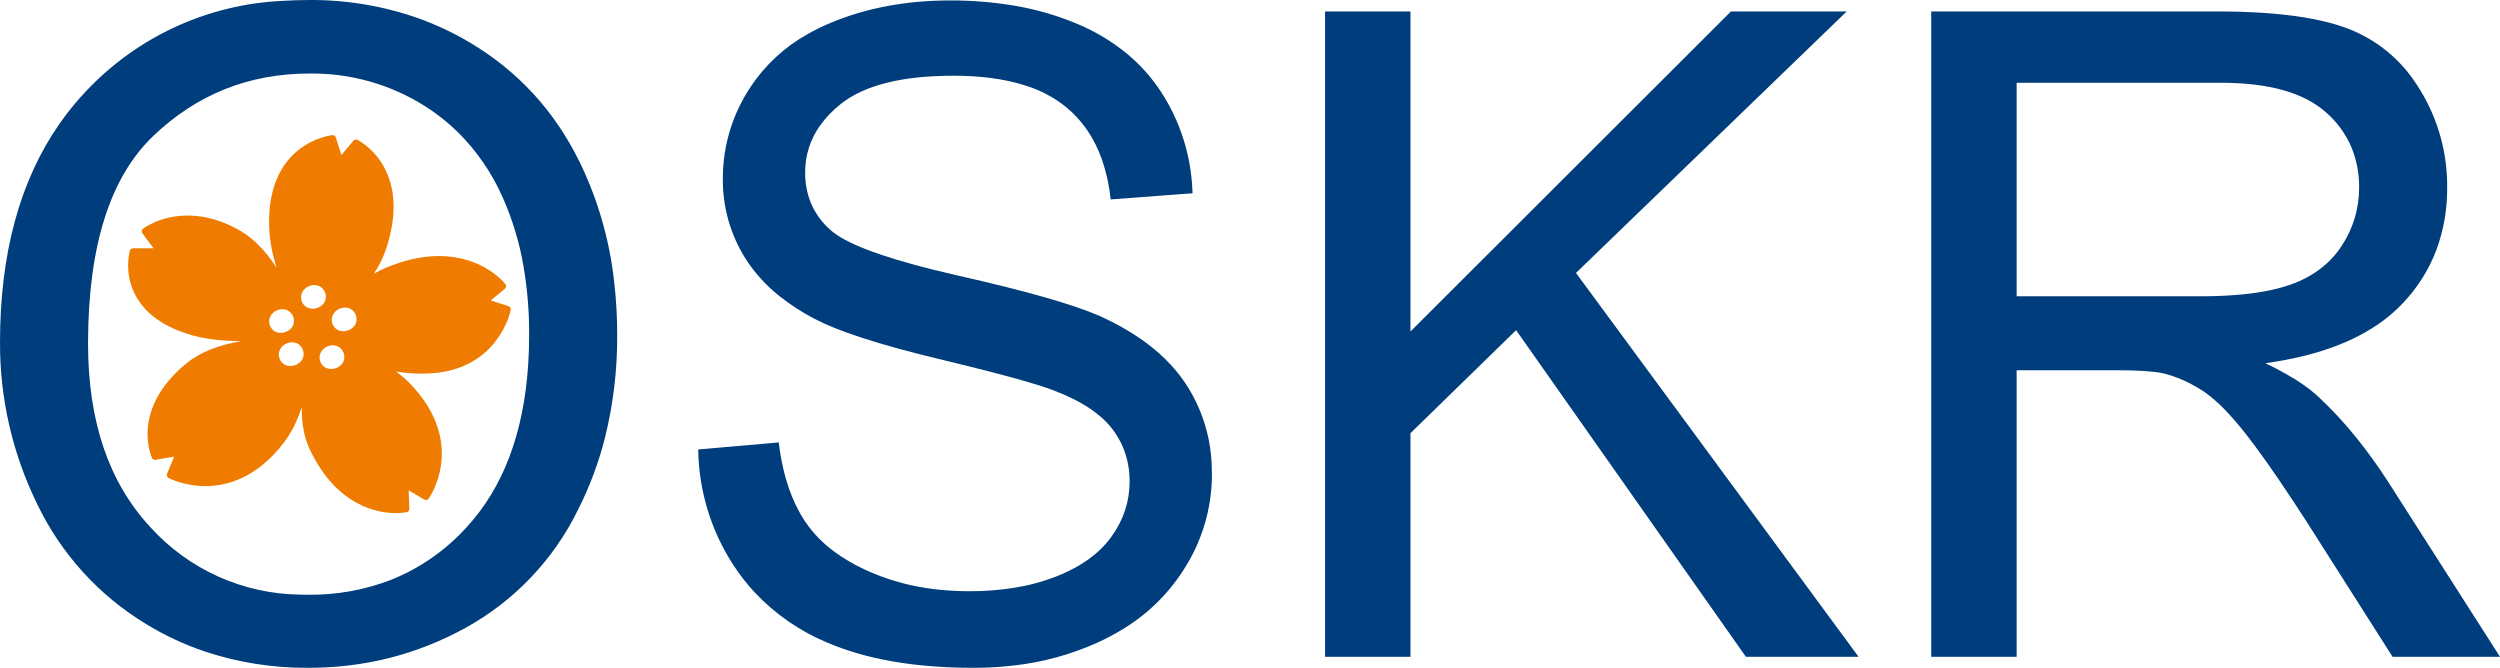
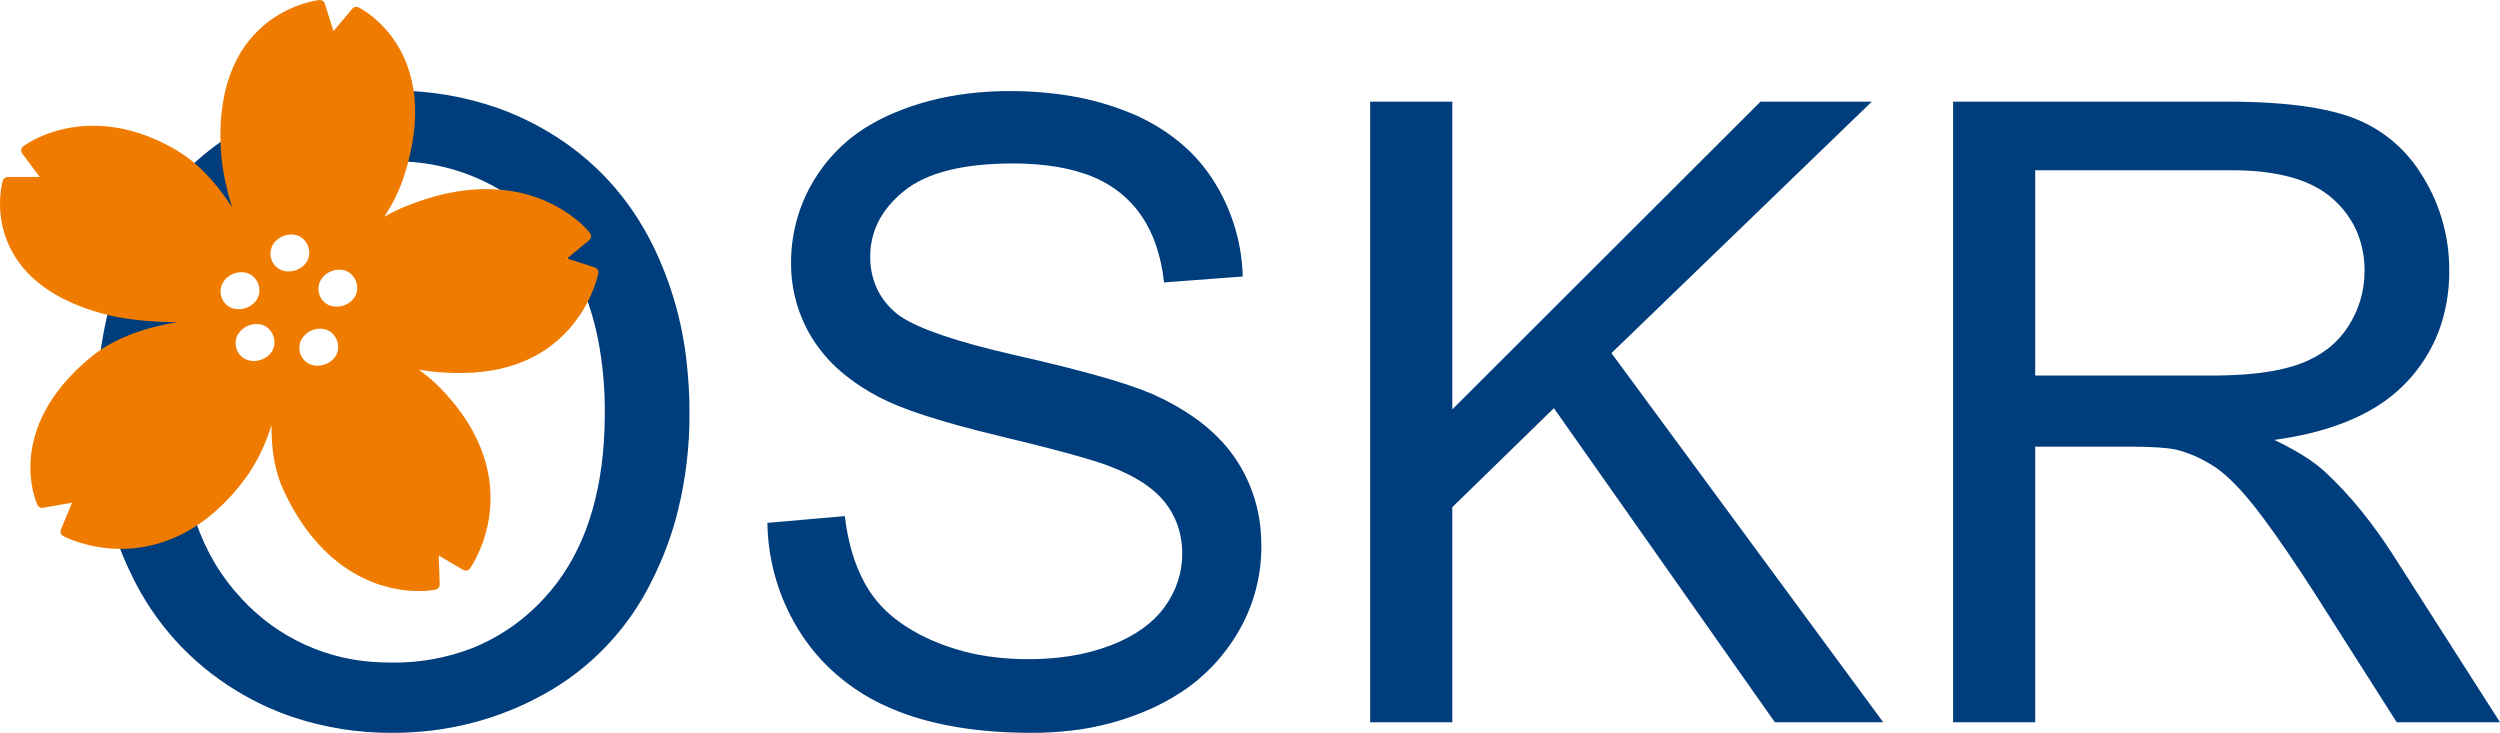
- <svg xmlns="http://www.w3.org/2000/svg" viewBox="81.256 138.888 831.886 222.224">
-   <g transform="matrix(1, 0, 0, 1, 123.5682, 182.7356)" style="filter: none;">
+ <svg xmlns="http://www.w3.org/2000/svg" viewBox="19.468 69.144 865.102 253.592">
+   <g id="svgGroup" stroke-linecap="round" fill-rule="evenodd" font-size="9pt" stroke="#000" stroke-width="0.25mm" fill="black" style="stroke:#000;stroke-width:0.25mm;fill:black" transform="matrix(1, 0, 0, 1, 52.6813, 100.5132)">
+     <path d="M 232.329 149.564 L 259.135 147.22 A 76.639 76.639 0 0 0 261.455 159.142 Q 263.278 165.566 266.195 170.738 A 43.261 43.261 0 0 0 267.997 173.661 A 40.751 40.751 0 0 0 277.734 183.645 Q 282.132 186.891 287.737 189.517 A 73.747 73.747 0 0 0 289.604 190.36 A 76.605 76.605 0 0 0 311.342 196.094 A 96.082 96.082 0 0 0 322.563 196.732 A 93.17 93.17 0 0 0 336.97 195.67 A 68.839 68.839 0 0 0 351.274 191.898 A 52.192 52.192 0 0 0 359.716 187.768 Q 364.58 184.78 367.955 180.954 A 30.323 30.323 0 0 0 369.804 178.641 Q 375.883 170.218 375.883 160.257 A 29.322 29.322 0 0 0 373.872 149.293 A 27.439 27.439 0 0 0 370.024 142.606 Q 365.697 137.034 357.215 132.781 A 70.472 70.472 0 0 0 350.688 129.935 A 80.075 80.075 0 0 0 345.904 128.282 Q 337.994 125.778 322.589 121.938 A 1205.973 1205.973 0 0 0 312.455 119.461 A 441.355 441.355 0 0 1 298.768 115.959 Q 285.704 112.375 277.419 109.007 A 70.056 70.056 0 0 1 271 106.058 A 71.228 71.228 0 0 1 259.418 98.569 A 51.011 51.011 0 0 1 248.076 86.063 A 49.004 49.004 0 0 1 240.532 59.329 A 54.578 54.578 0 0 1 249.76 28.934 A 54.349 54.349 0 0 1 268.749 11.351 A 70.254 70.254 0 0 1 276.713 7.474 Q 294.438 0.15 316.118 0.15 A 126.317 126.317 0 0 1 337.263 1.84 A 94.486 94.486 0 0 1 358.232 7.84 A 66.437 66.437 0 0 1 375.124 17.968 A 56.884 56.884 0 0 1 386.284 30.472 A 64.756 64.756 0 0 1 396.776 63.133 A 76.821 76.821 0 0 1 396.83 64.31 L 369.584 66.361 A 58.861 58.861 0 0 0 366.745 53.275 Q 362.933 42.343 354.716 35.599 A 40.445 40.445 0 0 0 341.874 28.675 Q 336.096 26.719 329.039 25.864 A 97.807 97.807 0 0 0 317.289 25.199 Q 291.508 25.199 279.716 34.647 A 35.189 35.189 0 0 0 272.764 41.939 A 26.473 26.473 0 0 0 267.924 57.425 A 26.135 26.135 0 0 0 269.852 67.599 A 24.529 24.529 0 0 0 276.274 76.468 Q 283.419 82.975 310.624 89.76 A 398.637 398.637 0 0 0 319.121 91.776 Q 352.572 99.343 365.742 105.066 A 59.978 59.978 0 0 1 366.655 105.472 A 85.296 85.296 0 0 1 379.337 112.603 Q 388.756 119.086 394.34 127.371 A 52.532 52.532 0 0 1 403.184 154.444 A 64.605 64.605 0 0 1 403.276 157.913 A 58.301 58.301 0 0 1 393.766 189.739 A 69.717 69.717 0 0 1 393.461 190.213 A 62.019 62.019 0 0 1 372.896 209.79 A 78.099 78.099 0 0 1 365.263 213.797 A 92.629 92.629 0 0 1 337.13 221.478 A 115.314 115.314 0 0 1 323.881 222.22 Q 294.731 222.22 275.029 213.724 A 69.932 69.932 0 0 1 251.096 197.084 A 67.833 67.833 0 0 1 244.121 188.162 A 72.338 72.338 0 0 1 232.349 150.236 A 86.039 86.039 0 0 1 232.329 149.564 Z M 469.34 218.558 L 440.922 218.558 L 440.922 3.812 L 469.34 3.812 L 469.34 110.306 L 575.981 3.812 L 614.506 3.812 L 524.418 90.824 L 618.461 218.558 L 580.961 218.558 L 504.497 109.867 L 469.34 144.144 L 469.34 218.558 Z M 671.049 218.558 L 642.631 218.558 L 642.631 3.812 L 737.846 3.812 A 231.168 231.168 0 0 1 752.907 4.27 Q 767.778 5.244 777.713 8.292 A 55.86 55.86 0 0 1 781.498 9.598 A 47.28 47.28 0 0 1 804.226 28.222 A 59.009 59.009 0 0 1 805.375 30.033 A 60.964 60.964 0 0 1 814.311 62.406 A 58.264 58.264 0 0 1 810.612 83.463 A 52.933 52.933 0 0 1 799.516 100.931 Q 787.755 113.391 765.812 118.63 A 124.959 124.959 0 0 1 753.813 120.853 Q 761.154 124.381 766.2 127.846 A 46.249 46.249 0 0 1 770.952 131.546 A 129.74 129.74 0 0 1 784.176 145.752 A 173.075 173.075 0 0 1 794.536 160.111 L 831.889 218.558 L 796.147 218.558 L 767.729 173.88 Q 757.466 157.943 750.189 148.176 A 191.233 191.233 0 0 0 747.221 144.29 Q 739.755 134.788 733.736 130.57 A 28.867 28.867 0 0 0 732.792 129.935 A 45.499 45.499 0 0 0 724.741 125.781 A 38.752 38.752 0 0 0 719.829 124.222 Q 714.995 123.197 704.008 123.197 L 671.049 123.197 L 671.049 218.558 Z M 28.715 30.252 A 93.754 93.754 0 0 0 19.822 41.153 Q 0.004 69.547 0.004 113.968 A 121.194 121.194 0 0 0 12.309 167.581 A 94.265 94.265 0 0 0 48.491 207.572 A 96.654 96.654 0 0 0 68.18 216.798 A 107.217 107.217 0 0 0 102.69 222.22 Q 130.668 222.22 154.838 208.963 A 90.007 90.007 0 0 0 192.192 169.925 A 115.767 115.767 0 0 0 201.433 145.147 A 138.713 138.713 0 0 0 205.375 111.478 A 152.269 152.269 0 0 0 204.378 93.83 A 121.626 121.626 0 0 0 192.851 53.836 Q 180.327 28.421 156.45 14.212 A 98.946 98.946 0 0 0 139.342 6.123 A 106.937 106.937 0 0 0 102.836 0.003 A 129.632 129.632 0 0 0 94.469 0.269 A 95.807 95.807 0 0 0 28.715 30.252 Z M 29.301 114.408 Q 29.301 153.226 50.175 175.565 A 68.263 68.263 0 0 0 99.614 197.855 A 86.756 86.756 0 0 0 102.543 197.904 A 74.413 74.413 0 0 0 130.124 192.947 A 67.928 67.928 0 0 0 155.351 175.345 Q 173.492 155.601 175.756 121.382 A 152.319 152.319 0 0 0 176.079 111.331 A 131.298 131.298 0 0 0 174.259 88.937 A 96.126 96.126 0 0 0 167.216 65.555 A 70.823 70.823 0 0 0 152.495 44.106 A 66.206 66.206 0 0 0 141.289 35.233 A 70.227 70.227 0 0 0 103.314 24.467 A 83.605 83.605 0 0 0 102.983 24.466 Q 72.807 24.466 51.054 45.194 Q 29.494 65.737 29.303 113.55 A 214.498 214.498 0 0 0 29.301 114.408 Z M 671.049 27.542 L 671.049 98.587 L 732.133 98.587 A 152.622 152.622 0 0 0 743.48 98.194 Q 754.185 97.393 761.451 94.962 A 42.643 42.643 0 0 0 762.602 94.559 A 36.026 36.026 0 0 0 772.139 89.423 A 30.43 30.43 0 0 0 779.301 81.668 A 34.866 34.866 0 0 0 785.014 62.406 A 34.187 34.187 0 0 0 782.461 49.018 A 32.215 32.215 0 0 0 773.955 37.357 Q 762.895 27.542 739.018 27.542 L 671.049 27.542 Z" vector-effect="non-scaling-stroke" style="fill: rgb(0, 61, 124); stroke: none; stroke-width: 1px;" />
+   </g>
+   <g transform="matrix(1.626251, 0, 0, 1.626251, 18.94542, 67.32605)" style="filter: none;">
    <path d="M100.93,80.4c22.8-1.34,26.68-20.92,26.71-21.12c0.1-0.54-0.22-1.08-0.74-1.25l-5.92-1.91l4.71-3.89 c0.46-0.38,0.54-1.06,0.17-1.54c-0.29-0.38-7.43-9.34-22.12-9.34c-5.56,0-11.5,1.32-17.67,3.91c-1.34,0.56-2.66,1.22-3.98,1.97 c1.82-2.74,3.21-5.58,4.16-8.49c8.83-27.05-9.45-35.97-9.64-36.06c-0.46-0.21-1-0.1-1.31,0.29l-4.02,4.77l-1.84-5.85 c-0.16-0.5-0.61-0.8-1.16-0.77c-0.22,0.02-22.17,2.32-21.01,30.95c0.17,4.13,0.99,8.55,2.45,13.17 c-3.62-5.62-7.67-9.74-12.07-12.29c-5.82-3.37-11.71-5.08-17.49-5.08c-9.09,0-14.65,4.21-14.89,4.39 c-0.48,0.37-0.57,1.06-0.21,1.54l3.72,4.97l-6.81,0c-0.49,0-0.92,0.32-1.06,0.79c-0.09,0.31-2.16,7.65,2.04,15.21 c3.36,6.05,9.7,10.43,18.86,12.99c4.54,1.27,9.93,1.89,16.29,1.9c-7.79,1.28-13.97,3.77-18.4,7.41C0.8,92.6,8.2,108.41,8.28,108.56 c0.22,0.44,0.71,0.7,1.18,0.61l6.19-1.08l-2.37,5.7c-0.22,0.52,0,1.13,0.5,1.4c0.21,0.11,5.17,2.72,12.3,2.72 c6.88,0,17-2.53,26.14-14.58c2.51-3.32,4.48-7.26,5.88-11.75c-0.06,5.4,0.77,10.01,2.51,13.77c9,19.45,23.1,21.54,28.74,21.54 c2.22,0,3.62-0.3,3.67-0.31c0.52-0.11,0.89-0.59,0.87-1.12l-0.21-6.14l5.19,3.06c0.49,0.29,1.12,0.16,1.46-0.3 c0.13-0.18,13.04-18.3-6.15-38.23c-1.39-1.45-2.98-2.8-4.73-4.06C93.4,80.41,97.16,80.63,100.93,80.4z" style="paint-order: fill; fill-rule: nonzero; fill: rgb(239, 124, 0);" />
    <g>
      <path d="M58.6,74.92c-0.67,2.53-4.14,3.85-6.39,2.43c-1.72-1.08-2.26-3.41-1.22-5.13 c0.95-1.58,2.85-2.4,4.64-2.1C57.8,70.49,59.15,72.82,58.6,74.92z" style="paint-order: fill; fill-rule: nonzero; fill: rgb(255, 255, 255);" />
      <path d="M55.39,63.9c-0.67,2.53-4.13,3.85-6.39,2.43c-1.72-1.08-2.26-3.41-1.22-5.13 c0.95-1.57,2.85-2.4,4.64-2.1C54.59,59.46,55.95,61.8,55.39,63.9z" style="paint-order: fill; fill-rule: nonzero; fill: rgb(255, 255, 255);" />
      <path d="M58.39,53.17c0.95-1.57,2.85-2.4,4.64-2.1c2.17,0.37,3.53,2.7,2.98,4.8 c-0.67,2.53-4.14,3.85-6.39,2.43C57.9,57.22,57.36,54.9,58.39,53.17z" style="paint-order: fill; fill-rule: nonzero; fill: rgb(255, 255, 255);" />
      <path d="M72.16,75.92c-0.67,2.53-4.13,3.85-6.39,2.43c-1.72-1.08-2.26-3.41-1.22-5.13 c0.94-1.58,2.85-2.41,4.63-2.1C71.35,71.49,72.71,73.82,72.16,75.92z" style="paint-order: fill; fill-rule: nonzero; fill: rgb(255, 255, 255);" />
      <path d="M76.21,63.36c-0.67,2.53-4.13,3.85-6.38,2.43c-1.73-1.08-2.26-3.41-1.22-5.13 c0.94-1.58,2.85-2.4,4.64-2.1C75.41,58.92,76.77,61.26,76.21,63.36z" style="paint-order: fill; fill-rule: nonzero; fill: rgb(255, 255, 255);" />
    </g>
  </g>
-   <g id="svgGroup" stroke-linecap="round" fill-rule="evenodd" font-size="9pt" stroke="#000" stroke-width="0.25mm" fill="black" style="stroke:#000;stroke-width:0.25mm;fill:black" transform="matrix(1, 0, 0, 1, 81.25275, 138.8885)">
-     <path d="M 232.329 149.564 L 259.135 147.22 A 76.639 76.639 0 0 0 261.455 159.142 Q 263.278 165.566 266.195 170.738 A 43.261 43.261 0 0 0 267.997 173.661 A 40.751 40.751 0 0 0 277.734 183.645 Q 282.132 186.891 287.737 189.517 A 73.747 73.747 0 0 0 289.604 190.36 A 76.605 76.605 0 0 0 311.342 196.094 A 96.082 96.082 0 0 0 322.563 196.732 A 93.17 93.17 0 0 0 336.97 195.67 A 68.839 68.839 0 0 0 351.274 191.898 A 52.192 52.192 0 0 0 359.716 187.768 Q 364.58 184.78 367.955 180.954 A 30.323 30.323 0 0 0 369.804 178.641 Q 375.883 170.218 375.883 160.257 A 29.322 29.322 0 0 0 373.872 149.293 A 27.439 27.439 0 0 0 370.024 142.606 Q 365.697 137.034 357.215 132.781 A 70.472 70.472 0 0 0 350.688 129.935 A 80.075 80.075 0 0 0 345.904 128.282 Q 337.994 125.778 322.589 121.938 A 1205.973 1205.973 0 0 0 312.455 119.461 A 441.355 441.355 0 0 1 298.768 115.959 Q 285.704 112.375 277.419 109.007 A 70.056 70.056 0 0 1 271 106.058 A 71.228 71.228 0 0 1 259.418 98.569 A 51.011 51.011 0 0 1 248.076 86.063 A 49.004 49.004 0 0 1 240.532 59.329 A 54.578 54.578 0 0 1 249.76 28.934 A 54.349 54.349 0 0 1 268.749 11.351 A 70.254 70.254 0 0 1 276.713 7.474 Q 294.438 0.15 316.118 0.15 A 126.317 126.317 0 0 1 337.263 1.84 A 94.486 94.486 0 0 1 358.232 7.84 A 66.437 66.437 0 0 1 375.124 17.968 A 56.884 56.884 0 0 1 386.284 30.472 A 64.756 64.756 0 0 1 396.776 63.133 A 76.821 76.821 0 0 1 396.83 64.31 L 369.584 66.361 A 58.861 58.861 0 0 0 366.745 53.275 Q 362.933 42.343 354.716 35.599 A 40.445 40.445 0 0 0 341.874 28.675 Q 336.096 26.719 329.039 25.864 A 97.807 97.807 0 0 0 317.289 25.199 Q 291.508 25.199 279.716 34.647 A 35.189 35.189 0 0 0 272.764 41.939 A 26.473 26.473 0 0 0 267.924 57.425 A 26.135 26.135 0 0 0 269.852 67.599 A 24.529 24.529 0 0 0 276.274 76.468 Q 283.419 82.975 310.624 89.76 A 398.637 398.637 0 0 0 319.121 91.776 Q 352.572 99.343 365.742 105.066 A 59.978 59.978 0 0 1 366.655 105.472 A 85.296 85.296 0 0 1 379.337 112.603 Q 388.756 119.086 394.34 127.371 A 52.532 52.532 0 0 1 403.184 154.444 A 64.605 64.605 0 0 1 403.276 157.913 A 58.301 58.301 0 0 1 393.766 189.739 A 69.717 69.717 0 0 1 393.461 190.213 A 62.019 62.019 0 0 1 372.896 209.79 A 78.099 78.099 0 0 1 365.263 213.797 A 92.629 92.629 0 0 1 337.13 221.478 A 115.314 115.314 0 0 1 323.881 222.22 Q 294.731 222.22 275.029 213.724 A 69.932 69.932 0 0 1 251.096 197.084 A 67.833 67.833 0 0 1 244.121 188.162 A 72.338 72.338 0 0 1 232.349 150.236 A 86.039 86.039 0 0 1 232.329 149.564 Z M 469.34 218.558 L 440.922 218.558 L 440.922 3.812 L 469.34 3.812 L 469.34 110.306 L 575.981 3.812 L 614.506 3.812 L 524.418 90.824 L 618.461 218.558 L 580.961 218.558 L 504.497 109.867 L 469.34 144.144 L 469.34 218.558 Z M 671.049 218.558 L 642.631 218.558 L 642.631 3.812 L 737.846 3.812 A 231.168 231.168 0 0 1 752.907 4.27 Q 767.778 5.244 777.713 8.292 A 55.86 55.86 0 0 1 781.498 9.598 A 47.28 47.28 0 0 1 804.226 28.222 A 59.009 59.009 0 0 1 805.375 30.033 A 60.964 60.964 0 0 1 814.311 62.406 A 58.264 58.264 0 0 1 810.612 83.463 A 52.933 52.933 0 0 1 799.516 100.931 Q 787.755 113.391 765.812 118.63 A 124.959 124.959 0 0 1 753.813 120.853 Q 761.154 124.381 766.2 127.846 A 46.249 46.249 0 0 1 770.952 131.546 A 129.74 129.74 0 0 1 784.176 145.752 A 173.075 173.075 0 0 1 794.536 160.111 L 831.889 218.558 L 796.147 218.558 L 767.729 173.88 Q 757.466 157.943 750.189 148.176 A 191.233 191.233 0 0 0 747.221 144.29 Q 739.755 134.788 733.736 130.57 A 28.867 28.867 0 0 0 732.792 129.935 A 45.499 45.499 0 0 0 724.741 125.781 A 38.752 38.752 0 0 0 719.829 124.222 Q 714.995 123.197 704.008 123.197 L 671.049 123.197 L 671.049 218.558 Z M 28.715 30.252 A 93.754 93.754 0 0 0 19.822 41.153 Q 0.004 69.547 0.004 113.968 A 121.194 121.194 0 0 0 12.309 167.581 A 94.265 94.265 0 0 0 48.491 207.572 A 96.654 96.654 0 0 0 68.18 216.798 A 107.217 107.217 0 0 0 102.69 222.22 Q 130.668 222.22 154.838 208.963 A 90.007 90.007 0 0 0 192.192 169.925 A 115.767 115.767 0 0 0 201.433 145.147 A 138.713 138.713 0 0 0 205.375 111.478 A 152.269 152.269 0 0 0 204.378 93.83 A 121.626 121.626 0 0 0 192.851 53.836 Q 180.327 28.421 156.45 14.212 A 98.946 98.946 0 0 0 139.342 6.123 A 106.937 106.937 0 0 0 102.836 0.003 A 129.632 129.632 0 0 0 94.469 0.269 A 95.807 95.807 0 0 0 28.715 30.252 Z M 29.301 114.408 Q 29.301 153.226 50.175 175.565 A 68.263 68.263 0 0 0 99.614 197.855 A 86.756 86.756 0 0 0 102.543 197.904 A 74.413 74.413 0 0 0 130.124 192.947 A 67.928 67.928 0 0 0 155.351 175.345 Q 173.492 155.601 175.756 121.382 A 152.319 152.319 0 0 0 176.079 111.331 A 131.298 131.298 0 0 0 174.259 88.937 A 96.126 96.126 0 0 0 167.216 65.555 A 70.823 70.823 0 0 0 152.495 44.106 A 66.206 66.206 0 0 0 141.289 35.233 A 70.227 70.227 0 0 0 103.314 24.467 A 83.605 83.605 0 0 0 102.983 24.466 Q 72.807 24.466 51.054 45.194 Q 29.494 65.737 29.303 113.55 A 214.498 214.498 0 0 0 29.301 114.408 Z M 671.049 27.542 L 671.049 98.587 L 732.133 98.587 A 152.622 152.622 0 0 0 743.48 98.194 Q 754.185 97.393 761.451 94.962 A 42.643 42.643 0 0 0 762.602 94.559 A 36.026 36.026 0 0 0 772.139 89.423 A 30.43 30.43 0 0 0 779.301 81.668 A 34.866 34.866 0 0 0 785.014 62.406 A 34.187 34.187 0 0 0 782.461 49.018 A 32.215 32.215 0 0 0 773.955 37.357 Q 762.895 27.542 739.018 27.542 L 671.049 27.542 Z" vector-effect="non-scaling-stroke" style="fill: rgb(0, 61, 124); stroke: none;" />
-   </g>
</svg>
